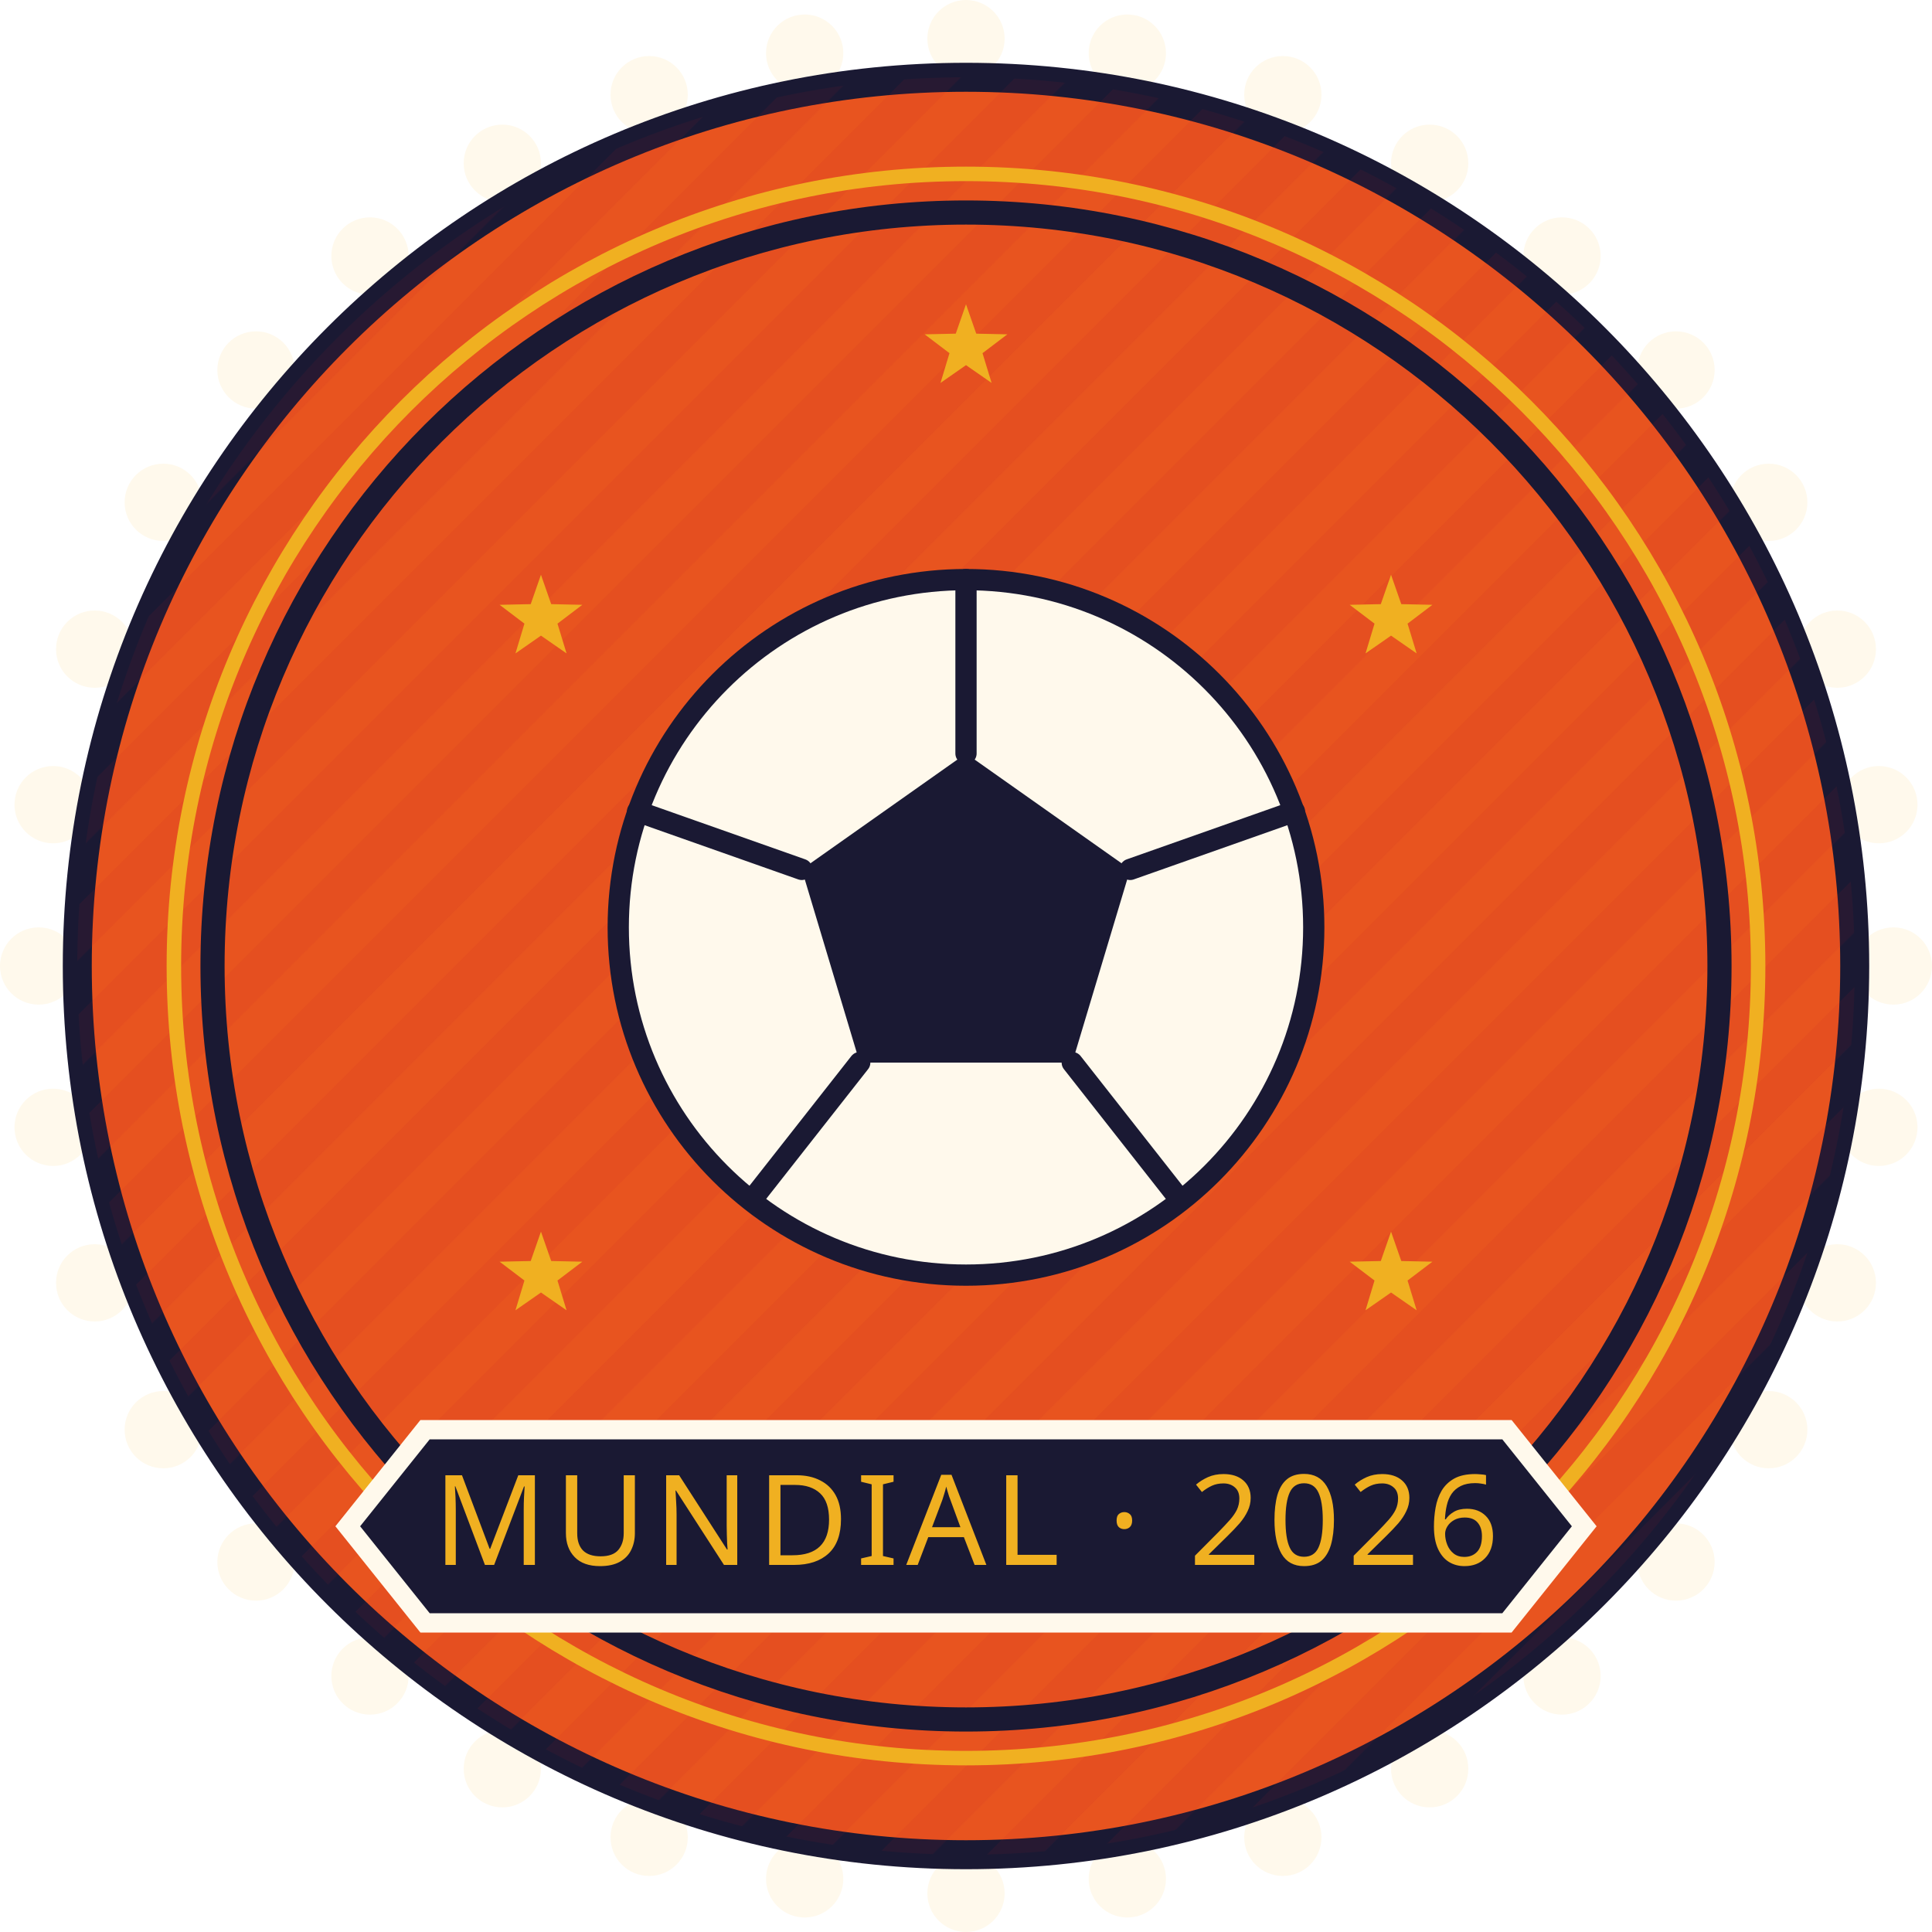
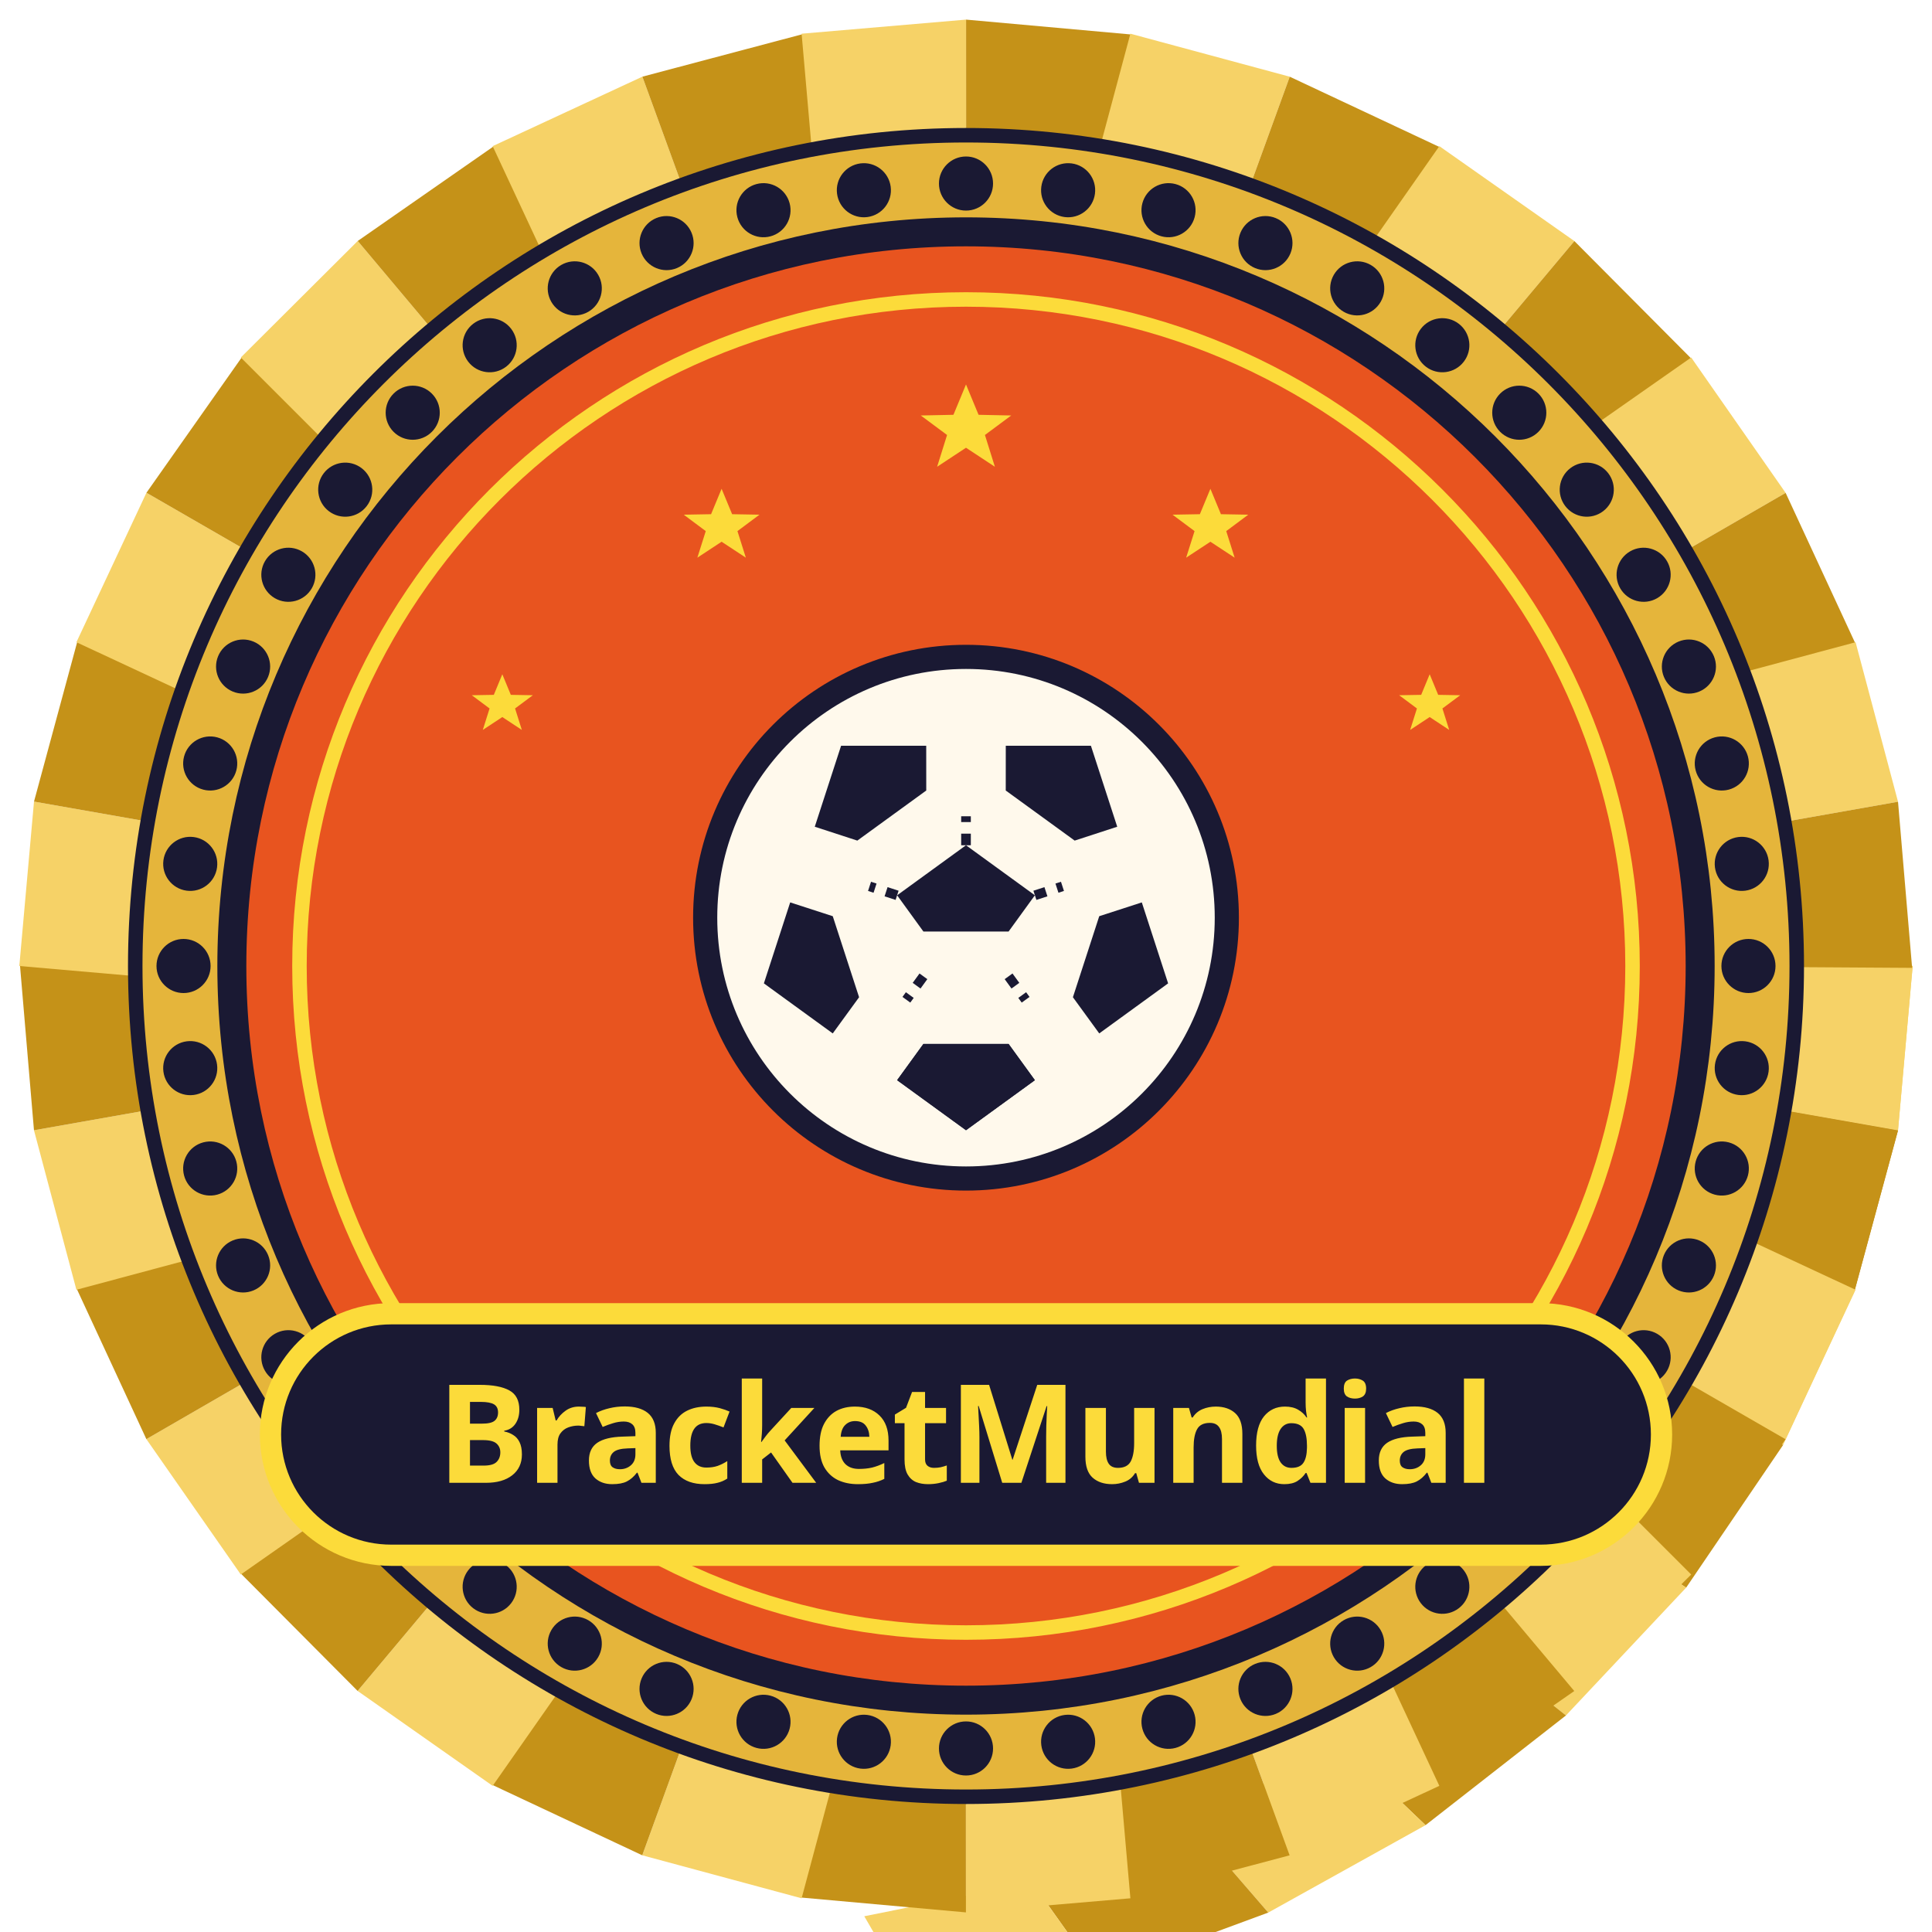
<svg xmlns="http://www.w3.org/2000/svg" viewBox="0 0 200 200" width="200" height="200">
  <defs>
-     <pattern id="cst" width="8" height="8" patternUnits="userSpaceOnUse" patternTransform="rotate(45)">
-       <rect width="4" height="8" fill="#c41e2c" opacity="0.08" />
-     </pattern>
-     <clipPath id="ccc">
-       <circle cx="100" cy="100" r="92" />
-     </clipPath>
+     <style>
+       .gold-seg-light { fill: #f6d267; }
+       .gold-seg-dark { fill: #c59218; }
+       .star-color { fill: #fcdb3a; }
+       .dark-ink { fill: #1a1933; stroke: #1a1933; }
+       .line-seam { stroke: #1a1933; stroke-width: 1.0; stroke-dasharray: 1.2, 1.2; }
+     </style>
  </defs>
-   <circle cx="196.0" cy="100.0" r="4" fill="#fff9ec" />
-   <circle cx="194.5" cy="116.7" r="4" fill="#fff9ec" />
-   <circle cx="190.2" cy="132.8" r="4" fill="#fff9ec" />
-   <circle cx="183.1" cy="148.0" r="4" fill="#fff9ec" />
-   <circle cx="173.5" cy="161.7" r="4" fill="#fff9ec" />
-   <circle cx="161.7" cy="173.5" r="4" fill="#fff9ec" />
-   <circle cx="148.0" cy="183.1" r="4" fill="#fff9ec" />
-   <circle cx="132.8" cy="190.2" r="4" fill="#fff9ec" />
-   <circle cx="116.7" cy="194.5" r="4" fill="#fff9ec" />
-   <circle cx="100.0" cy="196.0" r="4" fill="#fff9ec" />
-   <circle cx="83.3" cy="194.5" r="4" fill="#fff9ec" />
-   <circle cx="67.2" cy="190.2" r="4" fill="#fff9ec" />
-   <circle cx="52.0" cy="183.1" r="4" fill="#fff9ec" />
-   <circle cx="38.3" cy="173.5" r="4" fill="#fff9ec" />
-   <circle cx="26.5" cy="161.7" r="4" fill="#fff9ec" />
-   <circle cx="16.9" cy="148.0" r="4" fill="#fff9ec" />
-   <circle cx="9.8" cy="132.8" r="4" fill="#fff9ec" />
-   <circle cx="5.5" cy="116.7" r="4" fill="#fff9ec" />
-   <circle cx="4.0" cy="100.0" r="4" fill="#fff9ec" />
-   <circle cx="5.5" cy="83.3" r="4" fill="#fff9ec" />
-   <circle cx="9.8" cy="67.2" r="4" fill="#fff9ec" />
-   <circle cx="16.9" cy="52.0" r="4" fill="#fff9ec" />
-   <circle cx="26.5" cy="38.3" r="4" fill="#fff9ec" />
-   <circle cx="38.3" cy="26.5" r="4" fill="#fff9ec" />
-   <circle cx="52.0" cy="16.9" r="4" fill="#fff9ec" />
-   <circle cx="67.2" cy="9.8" r="4" fill="#fff9ec" />
-   <circle cx="83.3" cy="5.5" r="4" fill="#fff9ec" />
-   <circle cx="100.0" cy="4.0" r="4" fill="#fff9ec" />
-   <circle cx="116.7" cy="5.5" r="4" fill="#fff9ec" />
-   <circle cx="132.8" cy="9.8" r="4" fill="#fff9ec" />
-   <circle cx="148.0" cy="16.9" r="4" fill="#fff9ec" />
-   <circle cx="161.7" cy="26.5" r="4" fill="#fff9ec" />
-   <circle cx="173.5" cy="38.3" r="4" fill="#fff9ec" />
-   <circle cx="183.1" cy="52.0" r="4" fill="#fff9ec" />
-   <circle cx="190.2" cy="67.2" r="4" fill="#fff9ec" />
-   <circle cx="194.5" cy="83.3" r="4" fill="#fff9ec" />
-   <circle cx="100" cy="100" r="92" fill="#e8541f" stroke="#1a1933" stroke-width="3" />
-   <rect x="8" y="8" width="184" height="184" fill="url(#cst)" clip-path="url(#ccc)" />
-   <circle cx="100" cy="100" r="82" fill="none" stroke="#f0b021" stroke-width="1.5" />
-   <circle cx="100" cy="100" r="78" fill="none" stroke="#1a1933" stroke-width="2.5" />
-   <polygon points="100,31.5 101.06,34.54 104.28,34.61 101.71,36.56 102.65,39.64 100,37.8 97.36,39.64 98.29,36.56 95.72,34.61 98.94,34.54" fill="#f0b021" />
-   <polygon points="56,59.5 57.06,62.54 60.28,62.61 57.71,64.56 58.65,67.64 56,65.8 53.36,67.64 54.29,64.56 51.72,62.61 54.94,62.54" fill="#f0b021" />
-   <polygon points="144,59.5 145.06,62.54 148.28,62.61 145.71,64.56 146.65,67.64 144,65.8 141.36,67.64 142.29,64.56 139.72,62.61 142.94,62.54" fill="#f0b021" />
-   <polygon points="56,127.5 57.06,130.54 60.28,130.61 57.71,132.56 58.65,135.64 56,133.8 53.36,135.64 54.29,132.56 51.72,130.61 54.94,130.54" fill="#f0b021" />
-   <polygon points="144,127.5 145.06,130.54 148.28,130.61 145.71,132.56 146.65,135.64 144,133.8 141.36,135.64 142.29,132.56 139.72,130.61 142.94,130.54" fill="#f0b021" />
-   <polygon points="100,155.5 101.06,158.54 104.28,158.61 101.71,160.56 102.65,163.64 100,161.8 97.36,163.64 98.29,160.56 95.72,158.61 98.94,158.54" fill="#f0b021" />
-   <circle cx="100" cy="96" r="36" fill="#fff9ec" stroke="#1a1933" stroke-width="2.2" />
-   <polygon points="100,78 117,90 111,110 89,110 83,90" fill="#1a1933" />
-   <line x1="100" y1="78" x2="100" y2="60" stroke="#1a1933" stroke-width="2.2" stroke-linecap="round" />
-   <line x1="117" y1="90" x2="134" y2="84" stroke="#1a1933" stroke-width="2.2" stroke-linecap="round" />
-   <line x1="111" y1="110" x2="122" y2="124" stroke="#1a1933" stroke-width="2.2" stroke-linecap="round" />
-   <line x1="89" y1="110" x2="78" y2="124" stroke="#1a1933" stroke-width="2.2" stroke-linecap="round" />
-   <line x1="83" y1="90" x2="66" y2="84" stroke="#1a1933" stroke-width="2.2" stroke-linecap="round" />
-   <g transform="translate(100 158)">
-     <path d="M-64,0 L-56,-10 L56,-10 L64,0 L56,10 L-56,10 Z" fill="#1a1933" stroke="#fff9ec" stroke-width="2" />
-     <text x="0" y="4" text-anchor="middle" font-family="'Bowlby One',Impact,sans-serif" font-size="13" fill="#f0b021" letter-spacing="0.06em">MUNDIAL · 2026</text>
+   <polygon points="198,100 196.48,117.02 184.66,114.94 186.09,98.96" fill="#f6d267" />
+   <polygon points="196.48,117.02 191.97,133.68 180.44,129.4 184.66,114.94" fill="#c59218" />
+   <polygon points="191.97,133.68 184.59,149.58 173.5,143.7 180.44,129.4" fill="#f6d267" />
+   <polygon points="184.59,149.58 174.55,164.35 164.03,157.54 173.5,143.7" fill="#c59218" />
+   <polygon points="174.55,164.35 162.11,177.58 152.29,169.83 164.03,157.54" fill="#f6d267" />
+   <polygon points="162.11,177.58 147.57,188.94 138.61,180.37 152.29,169.83" fill="#c59218" />
+   <polygon points="147.57,188.94 131.29,197.99 123.34,188.79 138.61,180.37" fill="#f6d267" />
+   <polygon points="131.29,197.99 113.68,204.49 106.84,194.88 123.34,188.79" fill="#c59218" />
+   <polygon points="113.68,204.49 95.17,208.19 89.47,198.37 106.84,194.88" fill="#f6d267" />
+   <g id="gold-bevel">
+     <polygon points="198,100 196.48,117.02 184.66,114.94 186.09,98.96" fill="#f6d267" />
+     <polygon points="196.48,117.02 191.97,133.68 180.44,129.4 184.66,114.94" fill="#c59218" />
  </g>
+   <use href="#gold-bevel" transform="rotate(20 100 100)" />
+   <use href="#gold-bevel" transform="rotate(40 100 100)" />
+   <use href="#gold-bevel" transform="rotate(60 100 100)" />
+   <use href="#gold-bevel" transform="rotate(80 100 100)" />
+   <use href="#gold-bevel" transform="rotate(100 100 100)" />
+   <use href="#gold-bevel" transform="rotate(120 100 100)" />
+   <use href="#gold-bevel" transform="rotate(140 100 100)" />
+   <use href="#gold-bevel" transform="rotate(160 100 100)" />
+   <use href="#gold-bevel" transform="rotate(180 100 100)" />
+   <use href="#gold-bevel" transform="rotate(200 100 100)" />
+   <use href="#gold-bevel" transform="rotate(220 100 100)" />
+   <use href="#gold-bevel" transform="rotate(240 100 100)" />
+   <use href="#gold-bevel" transform="rotate(260 100 100)" />
+   <use href="#gold-bevel" transform="rotate(280 100 100)" />
+   <use href="#gold-bevel" transform="rotate(300 100 100)" />
+   <use href="#gold-bevel" transform="rotate(320 100 100)" />
+   <use href="#gold-bevel" transform="rotate(340 100 100)" />
+   <circle cx="100" cy="100" r="86" fill="#e5b53b" stroke="#1a1933" stroke-width="1.5" />
+   <g id="dot-pair">
+     <circle cx="181" cy="100" r="2.8" fill="#1a1933" />
+   </g>
+   <use href="#dot-pair" transform="rotate(7.5 100 100)" />
+   <use href="#dot-pair" transform="rotate(15 100 100)" />
+   <use href="#dot-pair" transform="rotate(22.5 100 100)" />
+   <use href="#dot-pair" transform="rotate(30 100 100)" />
+   <use href="#dot-pair" transform="rotate(37.5 100 100)" />
+   <use href="#dot-pair" transform="rotate(45 100 100)" />
+   <use href="#dot-pair" transform="rotate(52.5 100 100)" />
+   <use href="#dot-pair" transform="rotate(60 100 100)" />
+   <use href="#dot-pair" transform="rotate(67.5 100 100)" />
+   <use href="#dot-pair" transform="rotate(75 100 100)" />
+   <use href="#dot-pair" transform="rotate(82.5 100 100)" />
+   <use href="#dot-pair" transform="rotate(90 100 100)" />
+   <use href="#dot-pair" transform="rotate(97.5 100 100)" />
+   <use href="#dot-pair" transform="rotate(105 100 100)" />
+   <use href="#dot-pair" transform="rotate(112.5 100 100)" />
+   <use href="#dot-pair" transform="rotate(120 100 100)" />
+   <use href="#dot-pair" transform="rotate(127.5 100 100)" />
+   <use href="#dot-pair" transform="rotate(135 100 100)" />
+   <use href="#dot-pair" transform="rotate(142.5 100 100)" />
+   <use href="#dot-pair" transform="rotate(150 100 100)" />
+   <use href="#dot-pair" transform="rotate(157.5 100 100)" />
+   <use href="#dot-pair" transform="rotate(165 100 100)" />
+   <use href="#dot-pair" transform="rotate(172.5 100 100)" />
+   <use href="#dot-pair" transform="rotate(180 100 100)" />
+   <use href="#dot-pair" transform="rotate(187.5 100 100)" />
+   <use href="#dot-pair" transform="rotate(195 100 100)" />
+   <use href="#dot-pair" transform="rotate(202.5 100 100)" />
+   <use href="#dot-pair" transform="rotate(210 100 100)" />
+   <use href="#dot-pair" transform="rotate(217.5 100 100)" />
+   <use href="#dot-pair" transform="rotate(225 100 100)" />
+   <use href="#dot-pair" transform="rotate(232.5 100 100)" />
+   <use href="#dot-pair" transform="rotate(240 100 100)" />
+   <use href="#dot-pair" transform="rotate(247.5 100 100)" />
+   <use href="#dot-pair" transform="rotate(255 100 100)" />
+   <use href="#dot-pair" transform="rotate(262.5 100 100)" />
+   <use href="#dot-pair" transform="rotate(270 100 100)" />
+   <use href="#dot-pair" transform="rotate(277.5 100 100)" />
+   <use href="#dot-pair" transform="rotate(285 100 100)" />
+   <use href="#dot-pair" transform="rotate(292.5 100 100)" />
+   <use href="#dot-pair" transform="rotate(300 100 100)" />
+   <use href="#dot-pair" transform="rotate(307.5 100 100)" />
+   <use href="#dot-pair" transform="rotate(315 100 100)" />
+   <use href="#dot-pair" transform="rotate(322.5 100 100)" />
+   <use href="#dot-pair" transform="rotate(330 100 100)" />
+   <use href="#dot-pair" transform="rotate(337.5 100 100)" />
+   <use href="#dot-pair" transform="rotate(345 100 100)" />
+   <use href="#dot-pair" transform="rotate(352.5 100 100)" />
+   <circle cx="100" cy="100" r="76" fill="#e8541f" stroke="#1a1933" stroke-width="3" />
+   <circle cx="100" cy="100" r="69" fill="none" stroke="#fcdb3a" stroke-width="1.5" />
+   <polygon points="52,69.8 52.88,71.93 55.16,71.97 53.32,73.34 54.02,75.56 52,74.23 49.98,75.56 50.68,73.34 48.84,71.97 51.12,71.93" fill="#fcdb3a" />
+   <polygon points="74.7,50.6 75.79,53.23 78.62,53.28 76.34,54.98 77.21,57.73 74.7,56.08 72.19,57.73 73.06,54.98 70.78,53.28 73.61,53.23" fill="#fcdb3a" />
+   <polygon points="100,39.8 101.3,42.94 104.68,43.01 101.96,45.03 102.99,48.32 100,46.35 97.01,48.32 98.04,45.03 95.32,43.01 98.7,42.94" fill="#fcdb3a" />
+   <polygon points="125.3,50.6 126.39,53.23 129.22,53.28 126.94,54.98 127.81,57.73 125.3,56.08 122.79,57.73 123.66,54.98 121.38,53.28 124.21,53.23" fill="#fcdb3a" />
+   <polygon points="148,69.8 148.88,71.93 151.16,71.97 149.32,73.34 150.02,75.56 148,74.23 145.98,75.56 146.68,73.34 144.84,71.97 147.12,71.93" fill="#fcdb3a" />
+   <circle cx="100" cy="95" r="27" fill="#fff9ec" stroke="#1a1933" stroke-width="2.5" />
+   <polygon points="100,87.5 107.13,92.68 104.41,96.43 95.59,96.43 92.87,92.68" fill="#1a1933" />
+   <polygon points="100,117 92.87,111.82 95.59,108.07 104.41,108.07 107.13,111.82" fill="#1a1933" />
+   <g id="outer-pentagon">
+     <polygon points="100,117 92.87,111.82 95.59,108.07 104.41,108.07 107.13,111.82" fill="#1a1933" />
+   </g>
+   <use href="#outer-pentagon" transform="rotate(72 100 95)" />
+   <use href="#outer-pentagon" transform="rotate(144 100 95)" />
+   <use href="#outer-pentagon" transform="rotate(216 100 95)" />
+   <use href="#outer-pentagon" transform="rotate(288 100 95)" />
+   <g id="seam-line">
+     <line x1="100" y1="87.5" x2="100" y2="84.5" stroke="#1a1933" stroke-width="1.0" stroke-dasharray="1.2, 1.2" />
+   </g>
+   <use href="#seam-line" transform="rotate(72 100 95)" />
+   <use href="#seam-line" transform="rotate(144 100 95)" />
+   <use href="#seam-line" transform="rotate(216 100 95)" />
+   <use href="#seam-line" transform="rotate(288 100 95)" />
+   <rect x="28" y="136" width="144" height="25" rx="12.5" ry="12.5" fill="#1a1933" stroke="#fcdb3a" stroke-width="2.2" />
+   <text x="100" y="153.5" text-anchor="middle" font-family="'Archivo Black', 'Bowlby One', sans-serif" font-weight="900" font-size="14.2" fill="#fcdb3a" letter-spacing="-0.02em">BracketMundial</text>
</svg>
